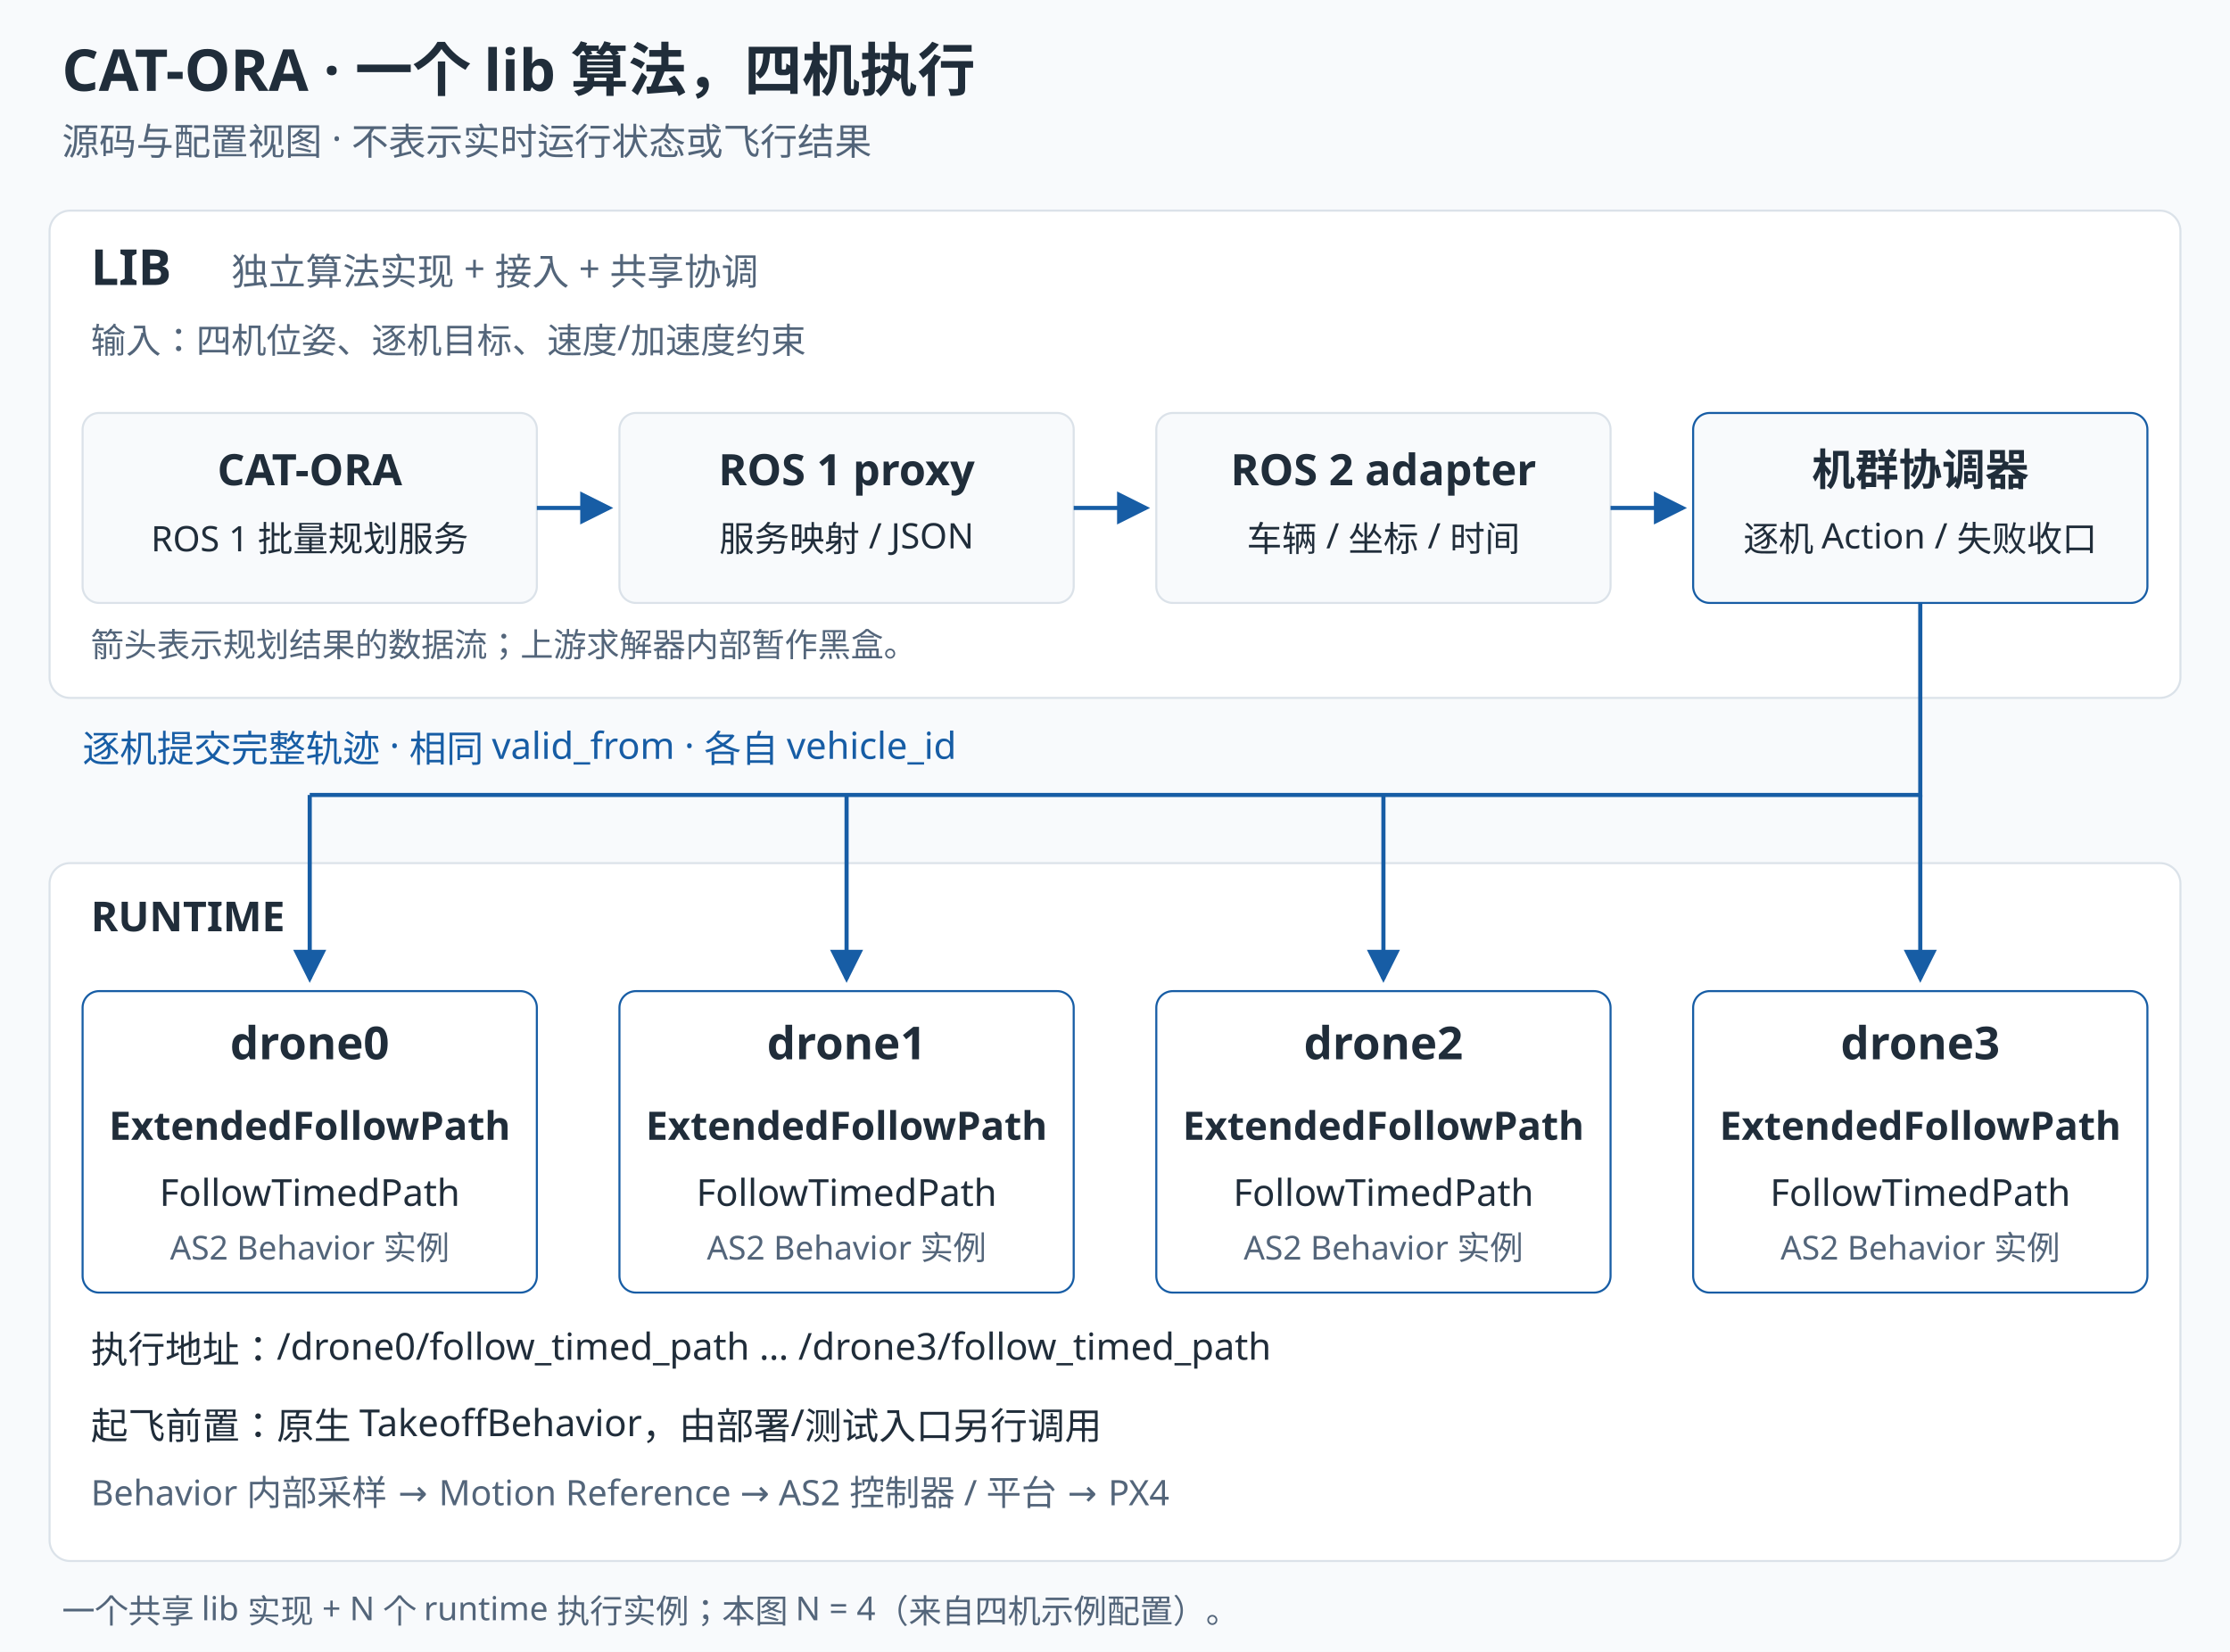
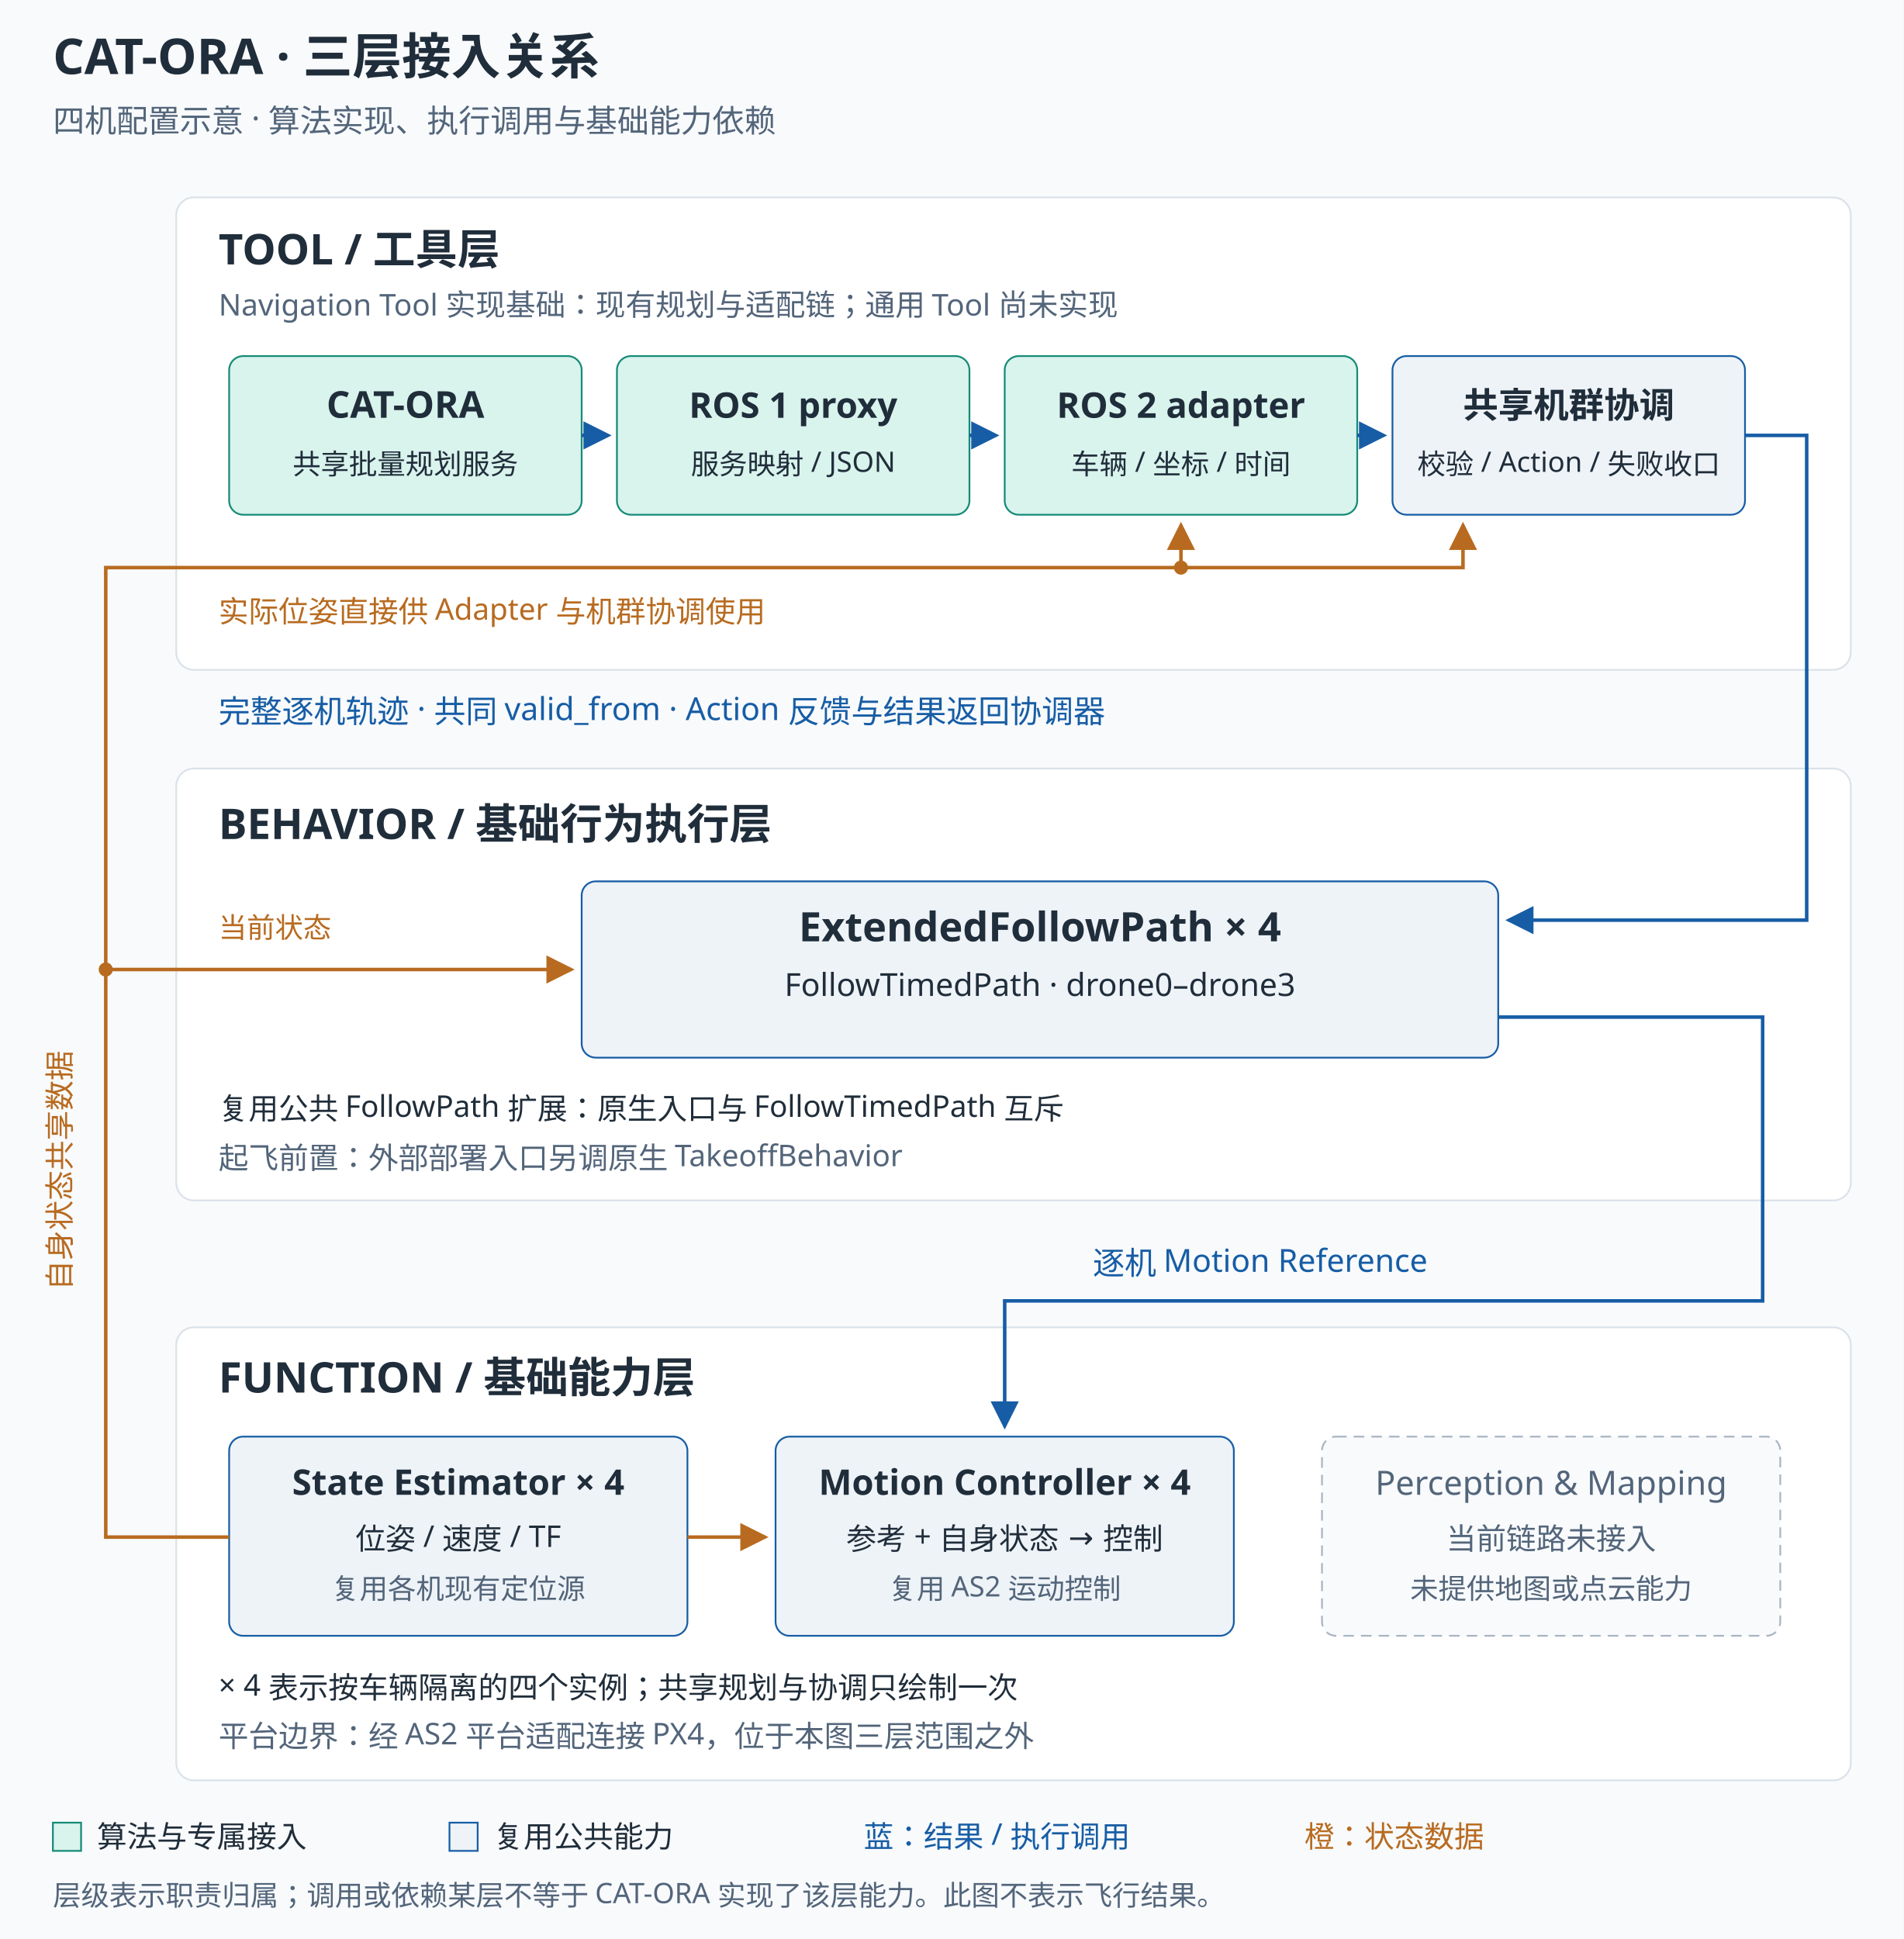
- <svg xmlns="http://www.w3.org/2000/svg" width="1080" height="800" viewBox="0 0 1080 800" role="img" aria-labelledby="title description">
+ <svg xmlns="http://www.w3.org/2000/svg" width="1080" height="1100" viewBox="0 0 1080 1100" role="img" aria-labelledby="title description">
  <defs>
-     <marker id="arrow" markerWidth="8" markerHeight="8" refX="7" refY="4" orient="auto-start-reverse">
+     <marker id="execution" markerWidth="8" markerHeight="8" refX="7" refY="4" orient="auto">
      <path d="M0 0 L8 4 L0 8" fill="#175da5" />
    </marker>
-     <g id="behavior">
-       <rect width="220" height="146" rx="8" fill="white" stroke="#175da5" />
-       <text x="110" y="72" text-anchor="middle" font-size="19" font-weight="600">ExtendedFollowPath</text>
-       <text x="110" y="104" text-anchor="middle" font-size="18">FollowTimedPath</text>
-       <text x="110" y="130" text-anchor="middle" font-size="16" fill="#53657a">AS2 Behavior 实例</text>
-     </g>
+     <marker id="data" markerWidth="8" markerHeight="8" refX="7" refY="4" orient="auto">
+       <path d="M0 0 L8 4 L0 8" fill="#b86b20" />
+     </marker>
  </defs>
  <g font-family="system-ui, sans-serif" fill="#202d3a">
-     <rect width="1080" height="800" fill="#f8fafc" />
-     <text x="30" y="44" font-size="28" font-weight="700">CAT-ORA · 一个 lib 算法，四机执行</text>
-     <text x="30" y="75" font-size="18" fill="#53657a">源码与配置视图 · 不表示实时运行状态或飞行结果</text>
-     <rect x="24" y="102" width="1032" height="236" rx="10" fill="white" stroke="#dbe2e9" />
-     <text x="44" y="138" font-size="24" font-weight="700">LIB</text>
-     <text x="112" y="138" font-size="18" fill="#53657a">独立算法实现 + 接入 + 共享协调</text>
-     <text x="44" y="171" font-size="17" fill="#53657a">输入：四机位姿、逐机目标、速度/加速度约束</text>
+     <rect width="1080" height="1100" fill="#f8fafc" />
+     <text x="30" y="42" font-size="28" font-weight="700">CAT-ORA · 三层接入关系</text>
+     <text x="30" y="75" font-size="18" fill="#53657a">四机配置示意 · 算法实现、执行调用与基础能力依赖</text>
+     <rect x="100" y="112" width="950" height="268" rx="10" fill="white" stroke="#dbe2e9" />
+     <text x="124" y="150" font-size="24" font-weight="700">TOOL / 工具层</text>
+     <text x="124" y="179" font-size="17" fill="#53657a">Navigation Tool 实现基础：现有规划与适配链；通用 Tool 尚未实现</text>
    <g text-anchor="middle">
-       <rect x="40" y="200" width="220" height="92" rx="8" fill="#f8fafc" stroke="#dbe2e9" />
-       <text x="150" y="235" font-size="21" font-weight="600">CAT-ORA</text>
-       <text x="150" y="267" font-size="17">ROS 1 批量规划服务</text>
-       <rect x="300" y="200" width="220" height="92" rx="8" fill="#f8fafc" stroke="#dbe2e9" />
-       <text x="410" y="235" font-size="21" font-weight="600">ROS 1 proxy</text>
-       <text x="410" y="267" font-size="17">服务映射 / JSON</text>
-       <rect x="560" y="200" width="220" height="92" rx="8" fill="#f8fafc" stroke="#dbe2e9" />
-       <text x="670" y="235" font-size="21" font-weight="600">ROS 2 adapter</text>
-       <text x="670" y="267" font-size="17">车辆 / 坐标 / 时间</text>
-       <rect x="820" y="200" width="220" height="92" rx="8" fill="#f8fafc" stroke="#175da5" />
-       <text x="930" y="235" font-size="21" font-weight="600">机群协调器</text>
-       <text x="930" y="267" font-size="17">逐机 Action / 失败收口</text>
+       <rect x="130" y="202" width="200" height="90" rx="8" fill="#d9f3ed" stroke="#168b78" />
+       <text x="230" y="237" font-size="21" font-weight="700">CAT-ORA</text>
+       <text x="230" y="269" font-size="16">共享批量规划服务</text>
+       <rect x="350" y="202" width="200" height="90" rx="8" fill="#d9f3ed" stroke="#168b78" />
+       <text x="450" y="237" font-size="20" font-weight="600">ROS 1 proxy</text>
+       <text x="450" y="269" font-size="16">服务映射 / JSON</text>
+       <rect x="570" y="202" width="200" height="90" rx="8" fill="#d9f3ed" stroke="#168b78" />
+       <text x="670" y="237" font-size="20" font-weight="600">ROS 2 adapter</text>
+       <text x="670" y="269" font-size="16">车辆 / 坐标 / 时间</text>
+       <rect x="790" y="202" width="200" height="90" rx="8" fill="#eef3f8" stroke="#175da5" />
+       <text x="890" y="237" font-size="20" font-weight="600">共享机群协调</text>
+       <text x="890" y="269" font-size="16">校验 / Action / 失败收口</text>
    </g>
-     <g fill="none" stroke="#175da5" stroke-width="2" marker-end="url(#arrow)">
-       <path d="M260 246 H295" />
-       <path d="M520 246 H555" />
-       <path d="M780 246 H815" />
+     <g fill="none" stroke="#175da5" stroke-width="2" marker-end="url(#execution)">
+       <path d="M330 247 H345" />
+       <path d="M550 247 H565" />
+       <path d="M770 247 H785" />
    </g>
-     <text x="44" y="318" font-size="16" fill="#53657a">箭头表示规划结果的数据流；上游求解器内部暂作黑盒。</text>
-     <path d="M930 292 V385 H150" fill="none" stroke="#175da5" stroke-width="2" />
-     <text x="40" y="369" font-size="18" fill="#175da5">逐机提交完整轨迹 · 相同 valid_from · 各自 vehicle_id</text>
-     <rect x="24" y="418" width="1032" height="338" rx="10" fill="white" stroke="#dbe2e9" />
-     <text x="44" y="451" font-size="20" font-weight="700">RUNTIME</text>
-     <g fill="none" stroke="#175da5" stroke-width="2" marker-end="url(#arrow)">
-       <path d="M150 385 V474" />
-       <path d="M410 385 V474" />
-       <path d="M670 385 V474" />
-       <path d="M930 385 V474" />
+     <text x="124" y="353" font-size="17" fill="#b86b20">实际位姿直接供 Adapter 与机群协调使用</text>
+     <rect x="100" y="436" width="950" height="245" rx="10" fill="white" stroke="#dbe2e9" />
+     <text x="124" y="476" font-size="24" font-weight="700">BEHAVIOR / 基础行为执行层</text>
+     <rect x="330" y="500" width="520" height="100" rx="8" fill="#eef3f8" stroke="#175da5" />
+     <text x="590" y="534" text-anchor="middle" font-size="23" font-weight="700">ExtendedFollowPath × 4</text>
+     <text x="590" y="565" text-anchor="middle" font-size="18">FollowTimedPath · drone0–drone3</text>
+     <text x="124" y="532" font-size="16" fill="#b86b20">当前状态</text>
+     <text x="124" y="635" font-size="17">复用公共 FollowPath 扩展：原生入口与 FollowTimedPath 互斥</text>
+     <text x="124" y="663" font-size="17" fill="#53657a">起飞前置：外部部署入口另调原生 TakeoffBehavior</text>
+     <rect x="100" y="753" width="950" height="257" rx="10" fill="white" stroke="#dbe2e9" />
+     <text x="124" y="790" font-size="24" font-weight="700">FUNCTION / 基础能力层</text>
+     <g text-anchor="middle">
+       <rect x="130" y="815" width="260" height="113" rx="8" fill="#eef3f8" stroke="#175da5" />
+       <text x="260" y="848" font-size="20" font-weight="600">State Estimator × 4</text>
+       <text x="260" y="879" font-size="17">位姿 / 速度 / TF</text>
+       <text x="260" y="907" font-size="16" fill="#53657a">复用各机现有定位源</text>
+       <rect x="440" y="815" width="260" height="113" rx="8" fill="#eef3f8" stroke="#175da5" />
+       <text x="570" y="848" font-size="20" font-weight="600">Motion Controller × 4</text>
+       <text x="570" y="879" font-size="17">参考 + 自身状态 → 控制</text>
+       <text x="570" y="907" font-size="16" fill="#53657a">复用 AS2 运动控制</text>
+       <rect x="750" y="815" width="260" height="113" rx="8" fill="#f8fafc" stroke="#aab5c2" stroke-dasharray="6 4" />
+       <text x="880" y="848" font-size="19" fill="#53657a">Perception &amp; Mapping</text>
+       <text x="880" y="879" font-size="17" fill="#53657a">当前链路未接入</text>
+       <text x="880" y="907" font-size="16" fill="#53657a">未提供地图或点云能力</text>
    </g>
-     <g transform="translate(40 480)">
-       <use href="#behavior" />
-       <text x="110" y="33" text-anchor="middle" font-size="22" font-weight="700">drone0</text>
+     <g fill="none" stroke="#175da5" stroke-width="2" marker-end="url(#execution)">
+       <path d="M990 247 H1025 V522 H856" />
+       <path d="M850 577 H1000 V738 H570 V809" />
    </g>
-     <g transform="translate(300 480)">
-       <use href="#behavior" />
-       <text x="110" y="33" text-anchor="middle" font-size="22" font-weight="700">drone1</text>
+     <text x="124" y="410" font-size="18" fill="#175da5">完整逐机轨迹 · 共同 valid_from · Action 反馈与结果返回协调器</text>
+     <text x="620" y="723" font-size="18" fill="#175da5">逐机 Motion Reference</text>
+     <g fill="none" stroke="#b86b20" stroke-width="2" marker-end="url(#data)">
+       <path d="M390 872 H434" />
+       <path d="M130 872 H60 V322 H670 V298" />
+       <path d="M670 322 H830 V298" />
+       <path d="M60 550 H324" />
    </g>
-     <g transform="translate(560 480)">
-       <use href="#behavior" />
-       <text x="110" y="33" text-anchor="middle" font-size="22" font-weight="700">drone2</text>
+     <g fill="#b86b20">
+       <circle cx="60" cy="550" r="4" />
+       <circle cx="670" cy="322" r="4" />
    </g>
-     <g transform="translate(820 480)">
-       <use href="#behavior" />
-       <text x="110" y="33" text-anchor="middle" font-size="22" font-weight="700">drone3</text>
-     </g>
-     <text x="44" y="660" font-size="18">执行地址：/drone0/follow_timed_path … /drone3/follow_timed_path</text>
-     <text x="44" y="697" font-size="18">起飞前置：原生 TakeoffBehavior，由部署/测试入口另行调用</text>
-     <text x="44" y="729" font-size="17" fill="#53657a">Behavior 内部采样 → Motion Reference → AS2 控制器 / 平台 → PX4</text>
-     <text x="30" y="786" font-size="16" fill="#53657a">一个共享 lib 实现 + N 个 runtime 执行实例；本图 N = 4（来自四机示例配置）。</text>
+     <text x="40" y="732" font-size="17" fill="#b86b20" transform="rotate(-90 40 732)">自身状态共享数据</text>
+     <text x="124" y="962" font-size="17">× 4 表示按车辆隔离的四个实例；共享规划与协调只绘制一次</text>
+     <text x="124" y="991" font-size="17" fill="#53657a">平台边界：经 AS2 平台适配连接 PX4，位于本图三层范围之外</text>
+     <rect x="30" y="1034" width="16" height="16" fill="#d9f3ed" stroke="#168b78" />
+     <text x="55" y="1048" font-size="17">算法与专属接入</text>
+     <rect x="255" y="1034" width="16" height="16" fill="#eef3f8" stroke="#175da5" />
+     <text x="280" y="1048" font-size="17">复用公共能力</text>
+     <text x="490" y="1048" font-size="17" fill="#175da5">蓝：结果 / 执行调用</text>
+     <text x="740" y="1048" font-size="17" fill="#b86b20">橙：状态数据</text>
+     <text x="30" y="1081" font-size="16" fill="#53657a">层级表示职责归属；调用或依赖某层不等于 CAT-ORA 实现了该层能力。此图不表示飞行结果。</text>
  </g>
</svg>
